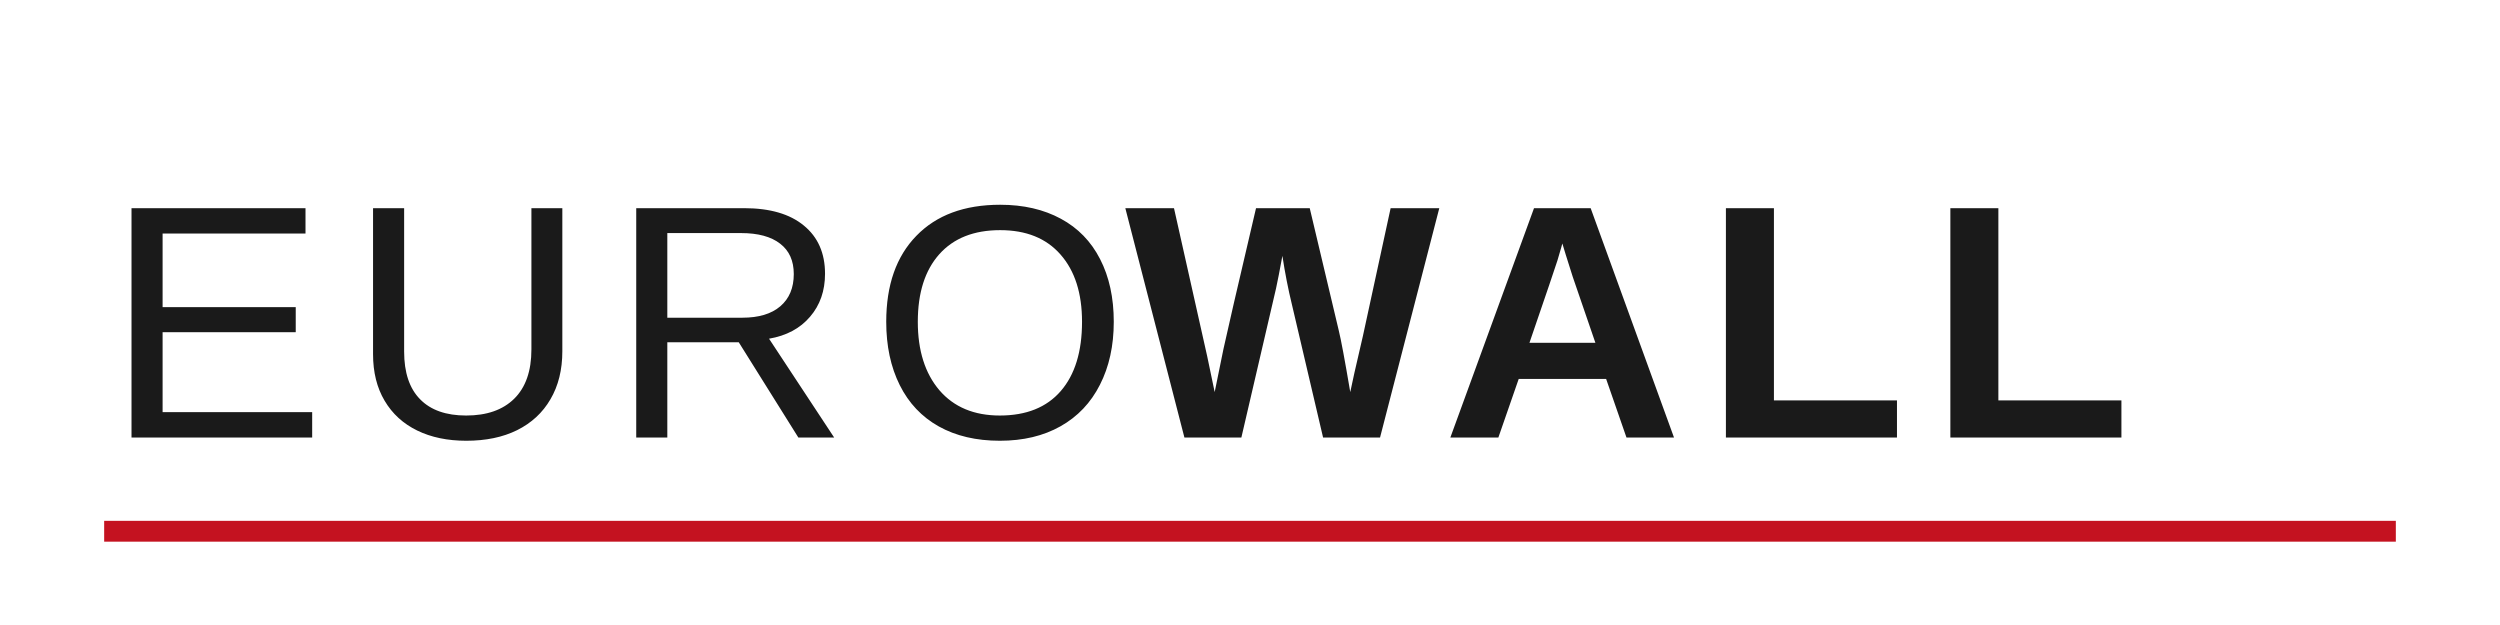
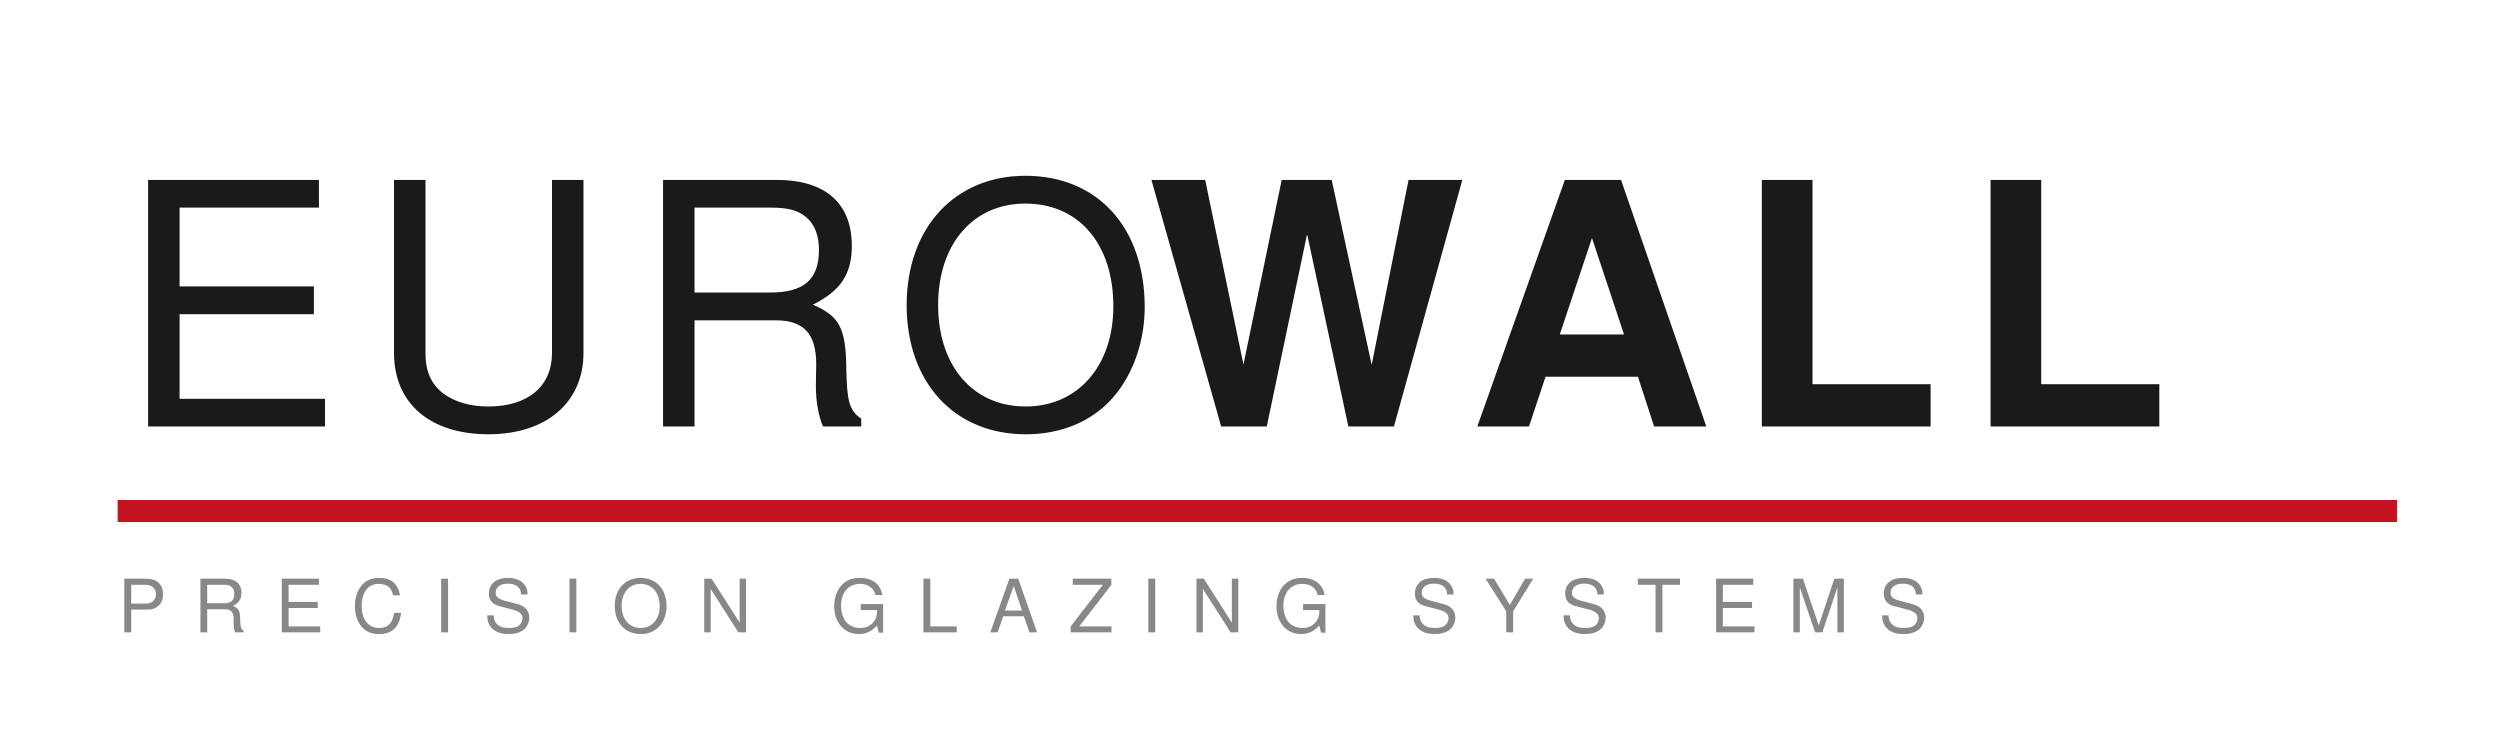
- <svg xmlns="http://www.w3.org/2000/svg" viewBox="0 0 240 60">
+ <svg xmlns="http://www.w3.org/2000/svg" viewBox="0 0 340 100">
  <style>
-     text { font-family: 'Helvetica Neue', Arial, sans-serif; }
+     text { font-family: 'Helvetica Neue', Helvetica, Arial, sans-serif; }
  </style>
-   <text x="10" y="42" font-size="32" font-weight="300" fill="#1a1a1a" letter-spacing="2">EURO</text>
-   <text x="108" y="42" font-size="32" font-weight="700" fill="#1a1a1a" letter-spacing="2">WALL</text>
-   <rect x="10" y="50" width="220" height="2" fill="#C41220" />
+   <text x="16" y="58" font-size="46" font-weight="300" fill="#1a1a1a" letter-spacing="3">EURO</text>
+   <text x="156" y="58" font-size="46" font-weight="800" fill="#1a1a1a" letter-spacing="3">WALL</text>
+   <rect x="16" y="68" width="310" height="3" fill="#C41220" />
+   <text x="16" y="86" font-size="10" font-weight="500" fill="#888" letter-spacing="4">PRECISION GLAZING SYSTEMS</text>
</svg>
